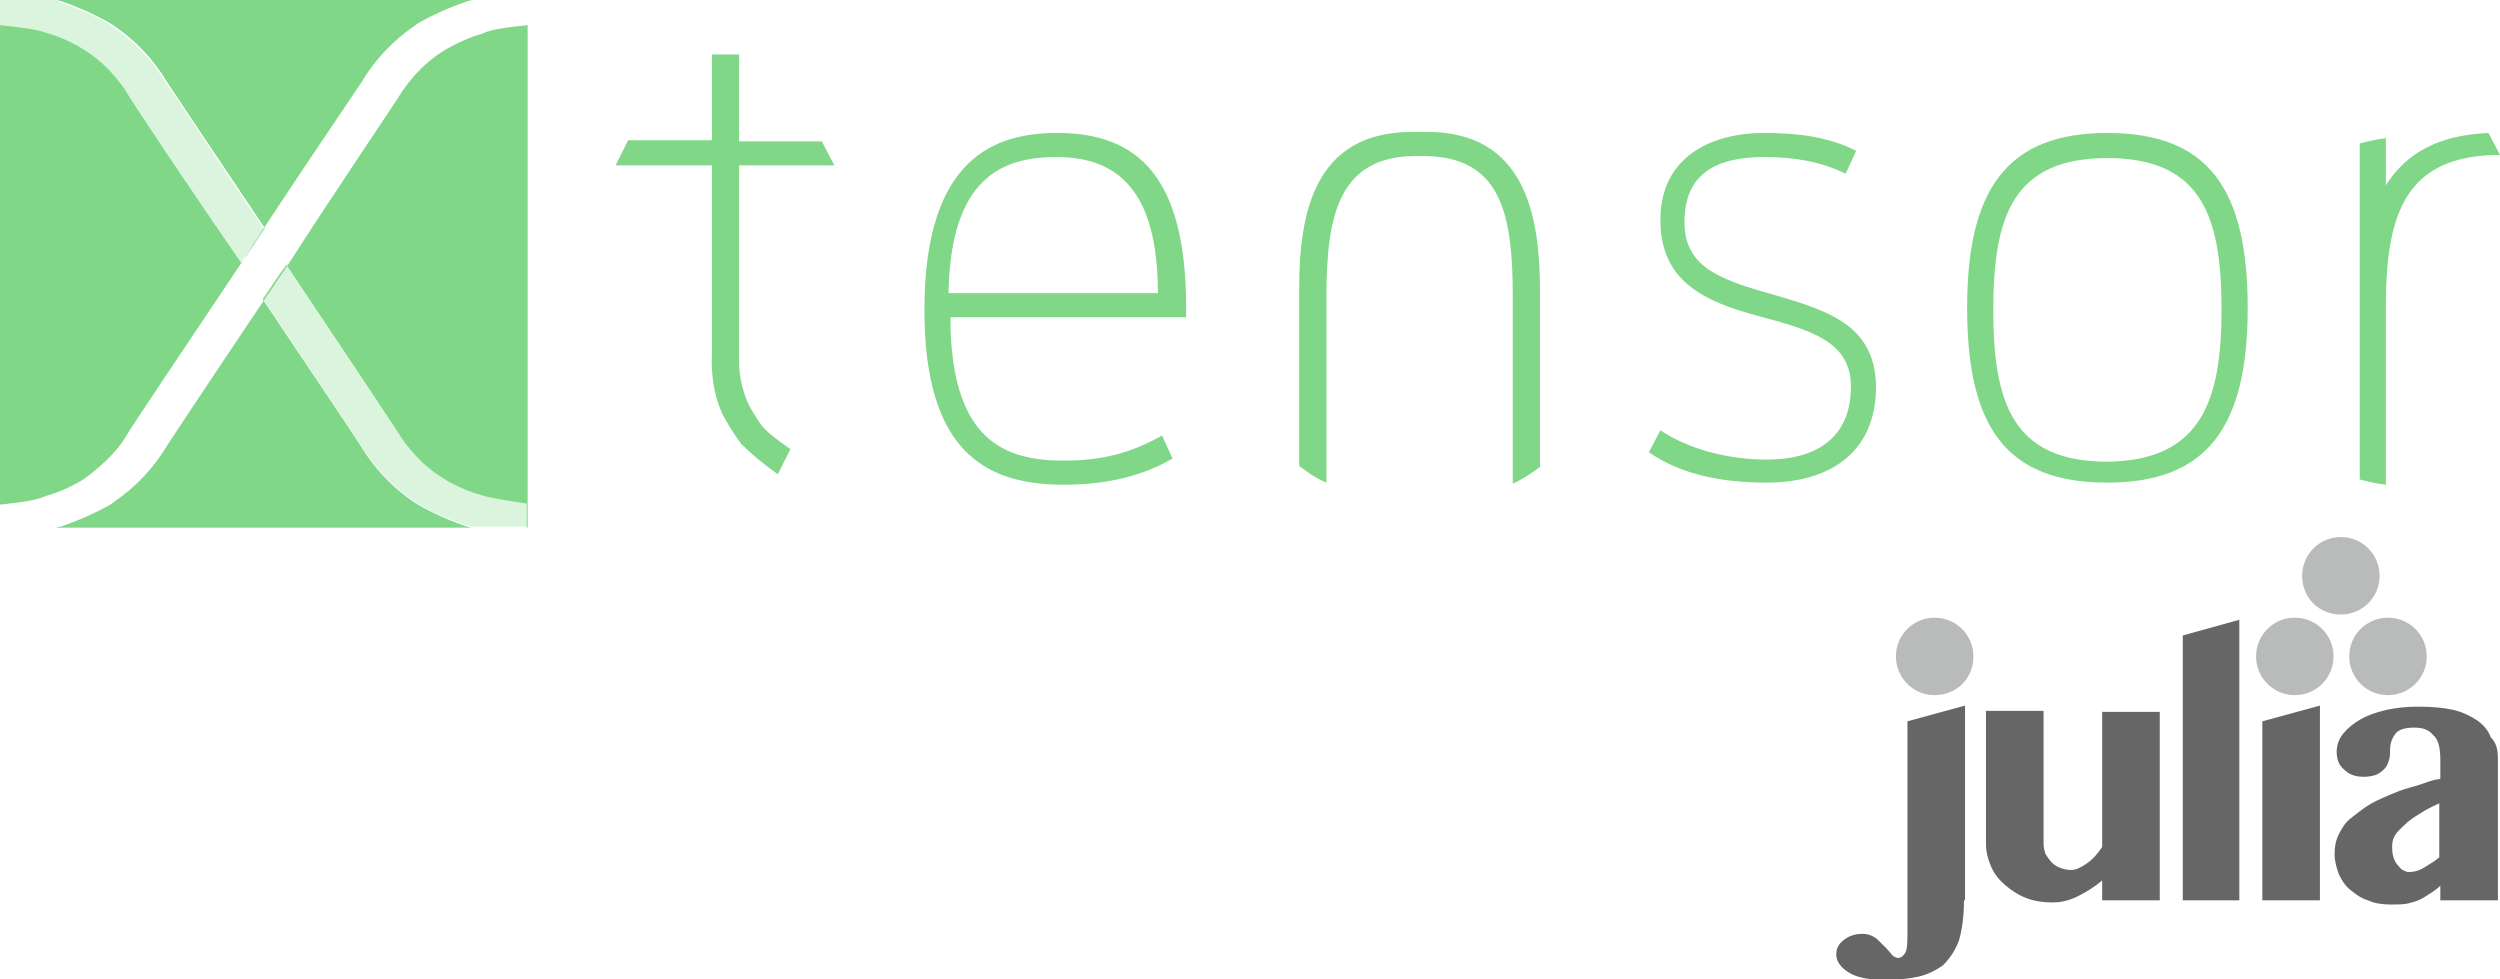
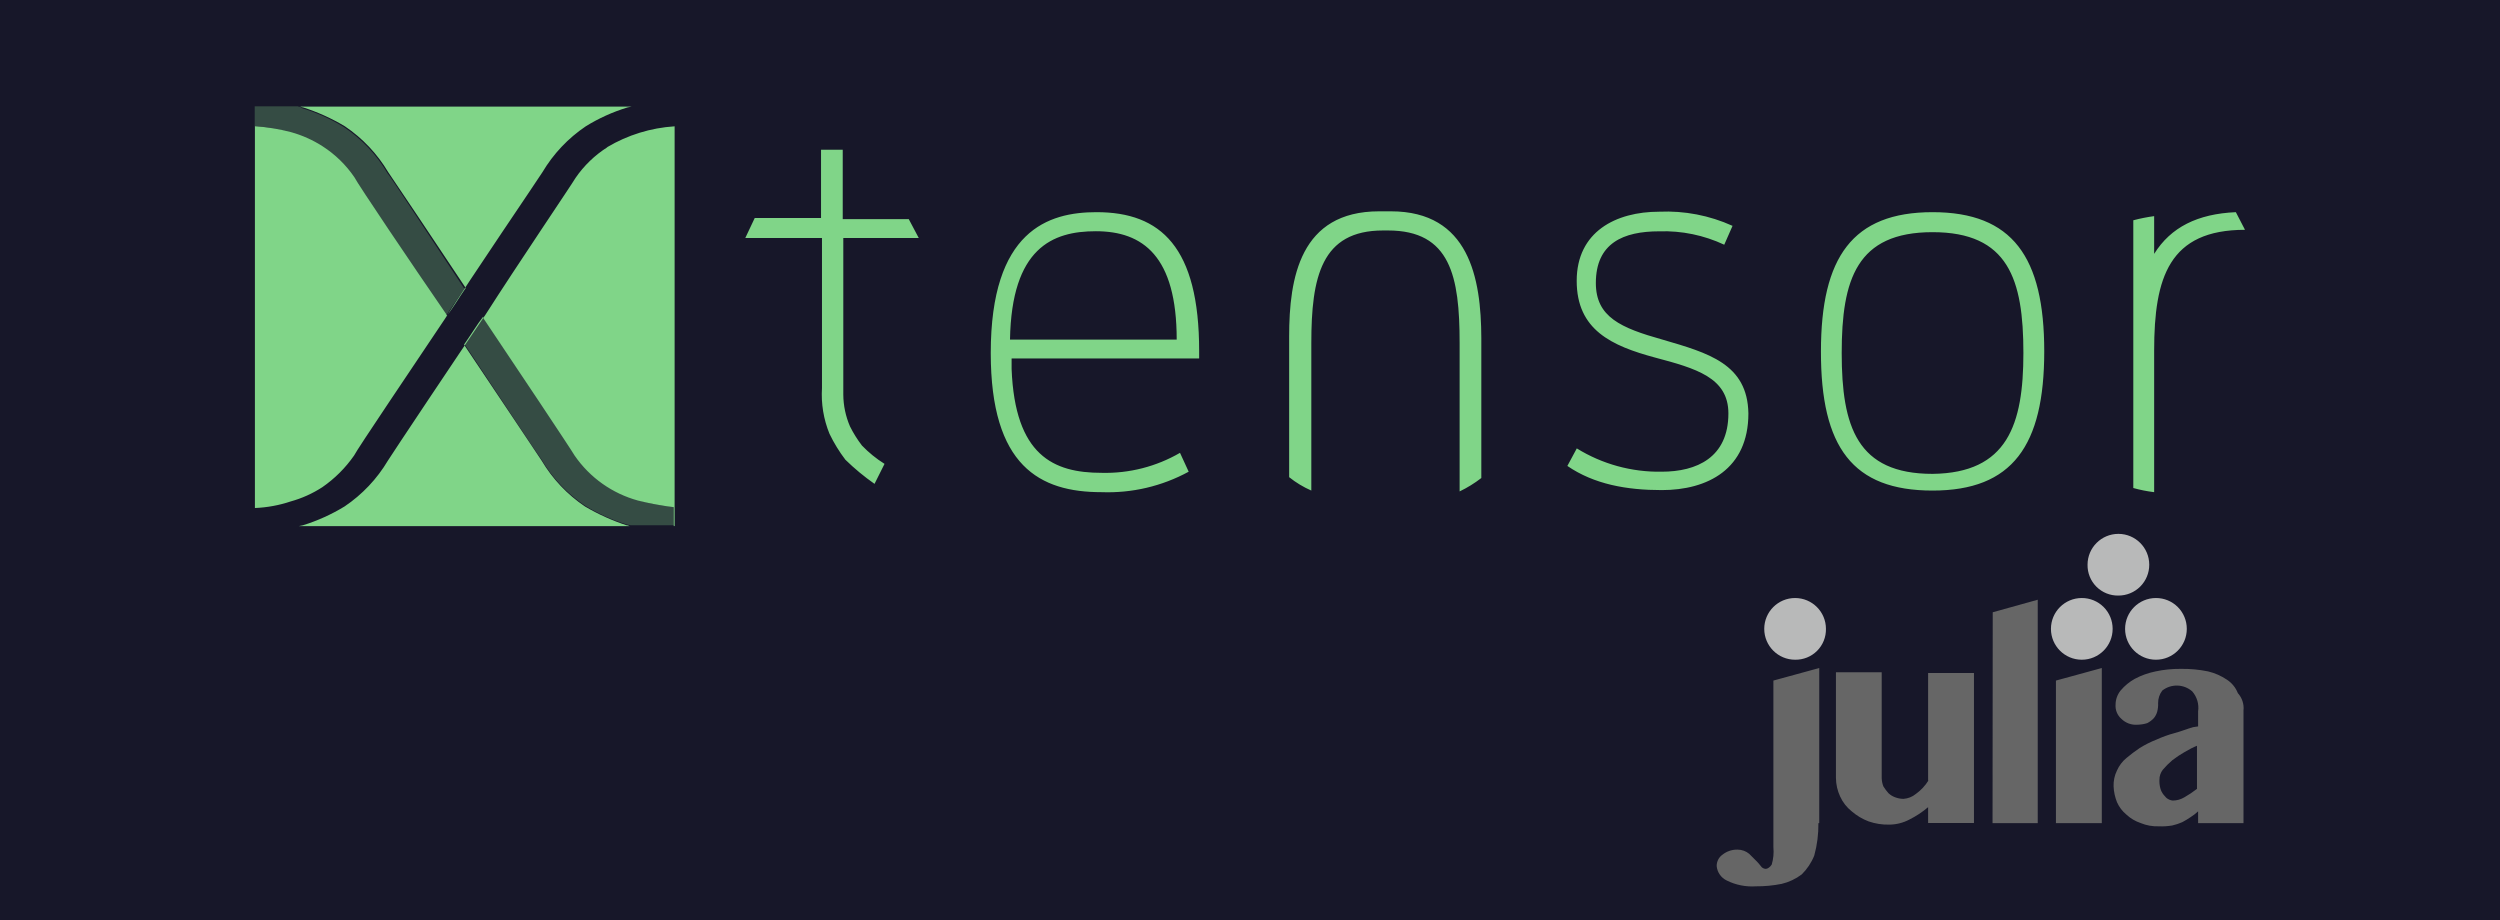
- <svg xmlns="http://www.w3.org/2000/svg" version="1.1" id="Calque_1" x="0px" y="0px" viewBox="0 0 238.8 93.5" style="enable-background:new 0 0 238.8 93.5;" xml:space="preserve">
-   <style type="text/css">
- 	.st0{fill:#7FD787;}
- 	.st1{opacity:0.28;fill:#7FD787;enable-background:new    ;}
- 	.st2{fill:#666666;}
- 	.st3{fill:#B9BABA;}
- </style>
-   <g>
-     <g>
-       <path class="st0" d="M79.7,15.9L79.7,15.9L79.7,15.9L79.7,15.9z M71.4,38.4c-0.5-1.2-0.8-2.5-0.8-3.8c0-0.9,0-18.8,0-18.8h9.1    l-1.2-2.3h-7.9V5.2H68v8.2h-8l-1.2,2.4H68c0,0,0,17.1,0,18c-0.1,1.9,0.2,3.9,0.9,5.5c0,0.1,0.8,1.6,1.9,3.1    c0.6,0.6,1.8,1.7,3.5,2.9l1.2-2.4c-1.3-0.9-2.2-1.6-2.7-2.2C71.9,39.5,71.4,38.4,71.4,38.4z M42.3,4.9c-1.6,1-2.8,2.3-3.8,3.7    C38.1,9.3,31.4,19.2,27.7,25C24.5,29.7,16.5,41.7,16,42.5c-1.3,2.2-3.1,4.1-5.2,5.5c0,0.1-2.3,1.4-5,2.3c-0.2,0-0.4,0.1-0.5,0.1    H45c-0.1,0-0.2-0.1-0.4-0.1c-2.7-0.9-4.9-2.2-5-2.3c-2.1-1.4-3.9-3.3-5.2-5.5c-0.4-0.6-5.6-8.4-9.3-13.9c0.9-1.3,1.6-2.5,2.3-3.3    c0,0.1,0.1,0.1,0.1,0.2c3.8,5.7,10.5,15.7,10.9,16.4c1,1.4,2.2,2.7,3.8,3.7c0,0,1.6,1.1,3.8,1.7c0.9,0.3,2.4,0.5,4.3,0.8v2.3h0.1    v-48c-1.9,0.2-3.5,0.4-4.3,0.8C44,3.8,42.3,4.9,42.3,4.9z M11.9,41.9c0.4-0.8,7.1-10.7,10.9-16.4c3.1-4.9,11.1-16.7,11.7-17.6    c1.3-2.2,3.1-4.1,5.2-5.5c0-0.1,2.3-1.4,5-2.3C44.8,0.1,45,0,45.2,0H5.4c0.1,0,0.3,0.1,0.4,0.1c2.7,0.9,4.9,2.2,5,2.3    c2.1,1.4,3.9,3.3,5.2,5.5c0.4,0.6,5.6,8.4,9.3,13.9c-0.9,1.3-1.6,2.5-2.3,3.3c0-0.1-0.1-0.1-0.1-0.2C19,19.3,12.3,9.3,11.9,8.5    c-1-1.4-2.2-2.7-3.8-3.7c0,0-1.6-1.1-3.8-1.7C3.5,2.8,1.9,2.6,0,2.4v45.8c1.9-0.2,3.5-0.4,4.3-0.8c2.2-0.6,3.8-1.7,3.8-1.7    C9.7,44.5,11,43.3,11.9,41.9z M201.3,12.7c-9.6,0-13.4,5.4-13.4,16.7c0,11.5,3.8,16.7,13.4,16.7c9.6,0,13.4-5.4,13.4-16.7    C214.7,18,210.9,12.7,201.3,12.7z M201.3,44.1c-9.1,0-10.9-5.7-10.9-14.5s1.8-14.5,10.9-14.5c9.1,0,10.9,5.7,10.9,14.5    C212.2,38.2,210.3,44,201.3,44.1z M237.7,12.7c-4.6,0.2-7.8,1.8-9.8,5v-4.5c-0.9,0.1-1.7,0.3-2.5,0.5v32.1    c0.8,0.2,1.6,0.4,2.5,0.5v-17c0-8.8,1.8-14.5,10.9-14.5l0,0L237.7,12.7z M101,12.7c-5.8,0-12.7,2.2-12.7,16.9    c0,13.6,5.9,16.7,13.3,16.7c4,0,7.5-0.8,10.4-2.5l-1-2.2c-3,1.7-5.8,2.4-9.4,2.4c-5.8,0-10.4-2.1-10.8-12.4v-1.3h22.5l0,0v-0.9    C113.3,16.9,108.7,12.7,101,12.7z M90.6,28c0.2-11,5.1-13,10.3-13c5.7,0,9.7,3,9.7,13H90.6z M136.3,12.6h-1.4    c-9.5,0-10.8,8-10.8,15v16.9c0.8,0.6,1.6,1.2,2.6,1.6V28.4c0-7.9,1.2-13.5,8.6-13.5h0.6c7.5,0,8.6,5.5,8.6,13.5v17.8    c0.9-0.4,1.8-1,2.6-1.6V27.8C147.1,20.6,145.7,12.6,136.3,12.6z M168.9,28c-5-1.4-8-2.7-8-6.8c0-4.8,3.3-6.2,7.6-6.2    c2.8,0,5.4,0.4,7.8,1.6l1-2.2c-2.8-1.4-5.8-1.7-8.8-1.7c-5.2,0-9.9,2.4-9.9,8.3s4.2,7.8,9.4,9.2c4.9,1.3,8.8,2.4,8.8,6.7    c0,5.3-3.8,7-8,7c-3.8,0-7.5-1-10.2-2.8l-1.1,2.1c3.2,2.2,7.1,2.9,11.3,2.9c5.5,0,10.4-2.5,10.4-9.2    C179.1,30.9,174.4,29.6,168.9,28z" />
-       <path class="st1" d="M27.4,25.2c-0.6,0.9-1.4,2.1-2.3,3.3c3.7,5.5,8.8,13.3,9.3,13.9c1.3,2.2,3.1,4.1,5.2,5.5c0,0.1,2.3,1.4,5,2.3    c0.2,0,0.4,0.1,0.5,0.1h5.2V48c-1.9-0.2-3.5-0.4-4.3-0.8c-2.2-0.6-3.8-1.7-3.8-1.7c-1.6-1-2.8-2.3-3.8-3.7    C38,41,31.3,31.1,27.5,25.4l0,0C27.5,25.4,27.5,25.3,27.4,25.2 M5.2,0H0v2.4c1.9,0.2,3.5,0.4,4.3,0.8c2.2,0.6,3.8,1.7,3.8,1.7    c1.6,1,2.8,2.3,3.8,3.7C12.3,9.3,19,19.2,22.8,25l0,0c0,0.1,0.1,0.1,0.1,0.2c0.6-0.9,1.4-2.1,2.3-3.3C21.5,16.4,16.4,8.6,15.9,8    c-1.3-2.2-3.1-4.1-5.2-5.5c0-0.1-2.3-1.4-5-2.3C5.6,0.1,5.4,0,5.2,0" />
-     </g>
-     <path class="st2" d="M187.6,86L187.6,86c0,1.6-0.2,2.9-0.5,3.9c-0.4,1-0.9,1.7-1.5,2.3c-0.7,0.5-1.5,0.9-2.4,1.1   c-0.9,0.2-2,0.3-3.1,0.3c-1.5,0-2.7-0.2-3.5-0.7c-0.8-0.5-1.2-1.1-1.2-1.7c0-0.6,0.2-1,0.7-1.4c0.5-0.4,1.1-0.6,1.8-0.6   c0.6,0,1,0.2,1.4,0.5c0.3,0.3,0.6,0.6,0.9,0.9c0.3,0.3,0.5,0.6,0.6,0.7c0.2,0.1,0.3,0.2,0.5,0.2c0.3,0,0.5-0.2,0.7-0.5   c0.2-0.4,0.2-1.1,0.2-2.1V68.9l5.5-1.5V86z M200.8,80.9c-0.4,0.6-0.9,1.2-1.5,1.6c-0.6,0.4-1,0.6-1.5,0.6c-0.4,0-0.7-0.1-1-0.2   s-0.6-0.3-0.8-0.5c-0.2-0.2-0.4-0.5-0.6-0.8c-0.1-0.3-0.2-0.6-0.2-1V67.9h-5.5v12.7c0,0.8,0.2,1.5,0.5,2.2c0.3,0.7,0.8,1.3,1.4,1.8   c0.6,0.5,1.2,0.9,2,1.2c0.8,0.3,1.6,0.4,2.5,0.4c0.8,0,1.6-0.2,2.4-0.6s1.6-0.9,2.3-1.5V86h5.5v-18h-5.5V80.9z M208.5,86l5.4,0   V59.2l-5.4,1.5V86z M216.1,86h5.5V67.4l-5.5,1.5V86z M238.6,72.5V86l-5.5,0v-1.4c-0.3,0.3-0.6,0.5-0.9,0.7c-0.3,0.2-0.6,0.4-1,0.6   c-0.4,0.2-0.8,0.3-1.2,0.4c-0.4,0.1-1,0.1-1.6,0.1c-0.8,0-1.6-0.1-2.2-0.4c-0.7-0.2-1.2-0.6-1.7-1c-0.5-0.4-0.8-0.9-1.1-1.5   c-0.2-0.6-0.4-1.2-0.4-1.9c0-0.7,0.1-1.3,0.4-1.9c0.3-0.6,0.6-1.1,1.1-1.5c0.5-0.4,1-0.8,1.6-1.2c0.6-0.4,1.3-0.7,2-1   s1.4-0.6,2.2-0.8c0.8-0.2,1.5-0.5,2.2-0.7l0.6-0.1v-1.8c0-1.2-0.2-2-0.7-2.4c-0.4-0.5-1-0.7-1.8-0.7c-0.9,0-1.5,0.2-1.8,0.6   c-0.3,0.4-0.5,0.9-0.5,1.5c0,0.3,0,0.7-0.1,1c-0.1,0.3-0.2,0.6-0.4,0.8c-0.2,0.2-0.4,0.4-0.8,0.6c-0.3,0.1-0.7,0.2-1.2,0.2   c-0.8,0-1.4-0.2-1.9-0.7c-0.5-0.4-0.7-1-0.7-1.7c0-0.6,0.2-1.2,0.6-1.7c0.4-0.5,1-1,1.7-1.4c0.7-0.4,1.6-0.7,2.5-0.9   c0.9-0.2,1.9-0.3,3-0.3c1.3,0,2.4,0.1,3.3,0.3c0.9,0.2,1.7,0.6,2.3,1c0.6,0.4,1.1,1,1.3,1.6C238.5,71,238.6,71.7,238.6,72.5z    M233.1,76.7c-0.5,0.2-1.1,0.5-1.6,0.8c-0.5,0.3-1,0.6-1.5,1c-0.4,0.4-0.8,0.7-1.1,1.1c-0.3,0.4-0.4,0.8-0.4,1.2c0,0.3,0,0.7,0.1,1   c0.1,0.3,0.2,0.6,0.4,0.8c0.2,0.2,0.3,0.4,0.5,0.5c0.2,0.1,0.4,0.2,0.6,0.2c0.4,0,0.9-0.1,1.4-0.4c0.5-0.3,1-0.6,1.5-1V76.7   L233.1,76.7z" />
-     <path class="st3" d="M222.9,62.7c0,2-1.6,3.7-3.7,3.7c-2,0-3.7-1.6-3.7-3.7c0-2,1.6-3.7,3.7-3.7C221.2,59,222.9,60.6,222.9,62.7z    M184.8,59c-2,0-3.7,1.6-3.7,3.7c0,2,1.6,3.7,3.7,3.7s3.7-1.6,3.7-3.7C188.5,60.6,186.8,59,184.8,59z M227.3,55   c0-2-1.6-3.7-3.7-3.7c-2,0-3.7,1.6-3.7,3.7s1.6,3.7,3.7,3.7C225.7,58.7,227.3,57,227.3,55z M228.1,59c-2,0-3.7,1.6-3.7,3.7   c0,2,1.6,3.7,3.7,3.7c2,0,3.7-1.6,3.7-3.7C231.8,60.6,230.1,59,228.1,59z" />
-   </g>
+ <svg xmlns="http://www.w3.org/2000/svg" id="Calque_1" data-name="Calque 1" viewBox="0 0 265 97.52">
+   <defs>
+     <style>.cls-1{fill:#171729;}.cls-2,.cls-3{fill:#80d588;}.cls-3{opacity:0.28;isolation:isolate;}.cls-4{fill:#666;}.cls-5{fill:#b8b9b9;}</style>
+   </defs>
+   <rect class="cls-1" width="265" height="97.52" />
+   <path class="cls-2" d="M97.43,25.32ZM90.1,45.2a8.65,8.65,0,0,1-.71-3.36V25.23h8l-1.06-2h-7V15.87h-2.3v7.24H80L79,25.23h8.13v15.9a11,11,0,0,0,.8,4.86,16,16,0,0,0,1.68,2.74,24.47,24.47,0,0,0,3.09,2.56l1.06-2.12a12.52,12.52,0,0,1-2.39-1.94A12.33,12.33,0,0,1,90.1,45.2ZM64.39,15.6A11.66,11.66,0,0,0,61,18.87c-.35.62-6.27,9.36-9.54,14.49-2.83,4.15-9.9,14.75-10.34,15.46a15.24,15.24,0,0,1-4.59,4.86,19.72,19.72,0,0,1-4.42,2,4.13,4.13,0,0,0-.44.09H66.77c-.09,0-.17-.09-.35-.09a22.37,22.37,0,0,1-4.42-2,15.24,15.24,0,0,1-4.59-4.86c-.36-.53-4.95-7.42-8.22-12.28.8-1.15,1.42-2.21,2-2.92,0,.09.09.09.09.18,3.36,5,9.28,13.87,9.63,14.49a12,12,0,0,0,6.72,4.77,30.13,30.13,0,0,0,3.79.7v2h.09V13.39a16,16,0,0,0-7.15,2.21ZM37.53,48.29c.35-.71,6.27-9.46,9.63-14.49C49.9,29.47,57,19.05,57.5,18.25a15.24,15.24,0,0,1,4.59-4.86,18.76,18.76,0,0,1,4.42-2,3.65,3.65,0,0,1,.44-.09H31.79c.09,0,.26.09.35.09a21.15,21.15,0,0,1,4.42,2,15.24,15.24,0,0,1,4.59,4.86c.36.53,5,7.42,8.22,12.28-.8,1.15-1.41,2.21-2,2.92,0-.09-.09-.09-.09-.18-3.45-5-9.37-13.78-9.72-14.49a11.79,11.79,0,0,0-3.36-3.27A12.21,12.21,0,0,0,30.82,14a20.35,20.35,0,0,0-3.8-.62V53.85a13.73,13.73,0,0,0,3.8-.7,12.06,12.06,0,0,0,3.35-1.51A13.35,13.35,0,0,0,37.53,48.29Zm167.32-25.8c-8.48,0-11.83,4.77-11.83,14.75C193,47.4,196.37,52,204.85,52s11.84-4.77,11.84-14.76S213.33,22.49,204.85,22.49Zm0,27.74c-8,0-9.63-5-9.63-12.81s1.59-12.81,9.63-12.81,9.63,5,9.63,12.81C214.48,45,212.8,50.14,204.85,50.23ZM237,22.49c-4.06.18-6.89,1.59-8.66,4.42v-4a18,18,0,0,0-2.21.44V51.73a14.9,14.9,0,0,0,2.21.44v-15c0-7.78,1.59-12.81,9.63-12.81h0Zm-120.77,0c-5.12,0-11.21,1.94-11.21,14.93,0,12,5.21,14.75,11.74,14.75A17.92,17.92,0,0,0,126,50L125.08,48a15.74,15.74,0,0,1-8.31,2.12c-5.12,0-9.18-1.85-9.54-11V38h19.88v-.8C127.11,26.2,123.05,22.49,116.24,22.49ZM107.06,36c.17-9.72,4.5-11.49,9.1-11.49,5,0,8.57,2.65,8.57,11.49ZM147.43,22.4h-1.24c-8.39,0-9.54,7.07-9.54,13.25V50.58A10.45,10.45,0,0,0,139,52V36.36c0-7,1.06-11.93,7.6-11.93h.53c6.62,0,7.59,4.86,7.59,11.93V52.09a12.73,12.73,0,0,0,2.3-1.42V35.83C157,29.47,155.73,22.4,147.43,22.4ZM176.23,36c-4.42-1.24-7.07-2.39-7.07-6,0-4.24,2.92-5.48,6.72-5.48a15.08,15.08,0,0,1,6.89,1.42l.88-2a17,17,0,0,0-7.77-1.5c-4.6,0-8.75,2.12-8.75,7.33s3.71,6.89,8.3,8.13c4.33,1.15,7.78,2.12,7.78,5.92,0,4.68-3.36,6.18-7.07,6.18a16.56,16.56,0,0,1-9-2.47l-1,1.86c2.83,1.94,6.27,2.56,10,2.56,4.86,0,9.19-2.21,9.19-8.13C185.24,38.57,181.09,37.42,176.23,36Z" />
+   <path class="cls-3" d="M51.22,33.53c-.53.8-1.23,1.86-2,2.92C52.46,41.31,57,48.2,57.41,48.73A15.24,15.24,0,0,0,62,53.59a19.23,19.23,0,0,0,4.42,2,3.65,3.65,0,0,1,.44.09h4.59v-2A13.94,13.94,0,0,1,67.66,53a12.19,12.19,0,0,1-3.36-1.5,12.05,12.05,0,0,1-3.36-3.27c-.35-.71-6.27-9.45-9.63-14.49h0a.28.28,0,0,0-.09-.18M31.61,11.27H27v2.12a14,14,0,0,1,3.8.71,12.21,12.21,0,0,1,3.35,1.5,11.66,11.66,0,0,1,3.36,3.27c.35.62,6.27,9.36,9.63,14.49h0c0,.09.09.09.09.17.53-.79,1.24-1.85,2-2.91C46,25.76,41.51,18.87,41.06,18.34a15,15,0,0,0-4.59-4.86,18.76,18.76,0,0,0-4.42-2,.64.64,0,0,0-.44-.18" />
+   <path class="cls-4" d="M192.75,87.25h0a12.25,12.25,0,0,1-.44,3.44,5.82,5.82,0,0,1-1.33,2,5.73,5.73,0,0,1-2.12,1,13.49,13.49,0,0,1-2.74.26,6,6,0,0,1-3.09-.62,1.89,1.89,0,0,1-1.06-1.5,1.45,1.45,0,0,1,.62-1.24,2.48,2.48,0,0,1,1.59-.53,1.92,1.92,0,0,1,1.24.45l.79.79c.27.27.44.53.53.62s.27.18.44.18.45-.18.62-.45a4.83,4.83,0,0,0,.18-1.85V72.14l4.86-1.33V87.25Zm11.66-4.51a4.94,4.94,0,0,1-1.32,1.41,2.3,2.3,0,0,1-1.33.53,2.55,2.55,0,0,1-.88-.17,2,2,0,0,1-.71-.44,5.46,5.46,0,0,1-.53-.71,2.59,2.59,0,0,1-.18-.88V71.26h-4.85V82.48a4.75,4.75,0,0,0,.44,1.94A4.22,4.22,0,0,0,196.28,86a6,6,0,0,0,1.77,1.06,6.21,6.21,0,0,0,2.21.35,4.62,4.62,0,0,0,2.12-.53,9.81,9.81,0,0,0,2-1.32v1.68h4.86V71.34h-4.86v11.4Zm6.8,4.51H216V63.57l-4.77,1.33Zm6.72,0h4.86V70.81l-4.86,1.33Zm19.88-11.93V87.25H233V86a5.4,5.4,0,0,1-.8.62,9.26,9.26,0,0,1-.88.53,5.71,5.71,0,0,1-1.06.35,6.68,6.68,0,0,1-1.42.09,4.57,4.57,0,0,1-1.94-.35,4.15,4.15,0,0,1-1.5-.89,3.6,3.6,0,0,1-1-1.32,5.08,5.08,0,0,1-.36-1.68,3.53,3.53,0,0,1,.36-1.68,3.6,3.6,0,0,1,1-1.32,16.71,16.71,0,0,1,1.41-1.06,10.85,10.85,0,0,1,1.77-.89,12.7,12.7,0,0,1,1.94-.7c.71-.18,1.33-.45,1.95-.62L233,77V75.41a2.65,2.65,0,0,0-.62-2.12,2.49,2.49,0,0,0-3.18-.09,2.15,2.15,0,0,0-.44,1.33,3,3,0,0,1-.09.88,1.83,1.83,0,0,1-.36.71,2.53,2.53,0,0,1-.7.53,3.6,3.6,0,0,1-1.06.17,2.17,2.17,0,0,1-1.68-.62,1.82,1.82,0,0,1-.62-1.5,2.41,2.41,0,0,1,.53-1.5,5.43,5.43,0,0,1,1.5-1.24,8.13,8.13,0,0,1,2.21-.79,12.06,12.06,0,0,1,2.65-.27,13.5,13.5,0,0,1,2.92.27,6.11,6.11,0,0,1,2,.88,3,3,0,0,1,1.15,1.42A2.37,2.37,0,0,1,237.81,75.32ZM233,79a9.9,9.9,0,0,0-1.42.71,11.21,11.21,0,0,0-1.32.88,8.87,8.87,0,0,0-1,1,1.7,1.7,0,0,0-.36,1.06,3,3,0,0,0,.09.89,1.84,1.84,0,0,0,.35.7c.18.18.27.36.45.44a1.2,1.2,0,0,0,.53.18,2.44,2.44,0,0,0,1.23-.35,11.42,11.42,0,0,0,1.33-.89V79Z" />
+   <path class="cls-5" d="M223.94,66.66a3.27,3.27,0,1,1-3.27-3.27A3.26,3.26,0,0,1,223.94,66.66Zm-33.66-3.27a3.27,3.27,0,0,0,0,6.54,3.21,3.21,0,0,0,3.27-3.27A3.27,3.27,0,0,0,190.28,63.39Zm37.54-3.53a3.27,3.27,0,1,0-6.54,0,3.21,3.21,0,0,0,3.27,3.27A3.26,3.26,0,0,0,227.82,59.86Zm.71,3.53a3.27,3.27,0,1,0,3.27,3.27A3.26,3.26,0,0,0,228.53,63.39Z" />
</svg>
